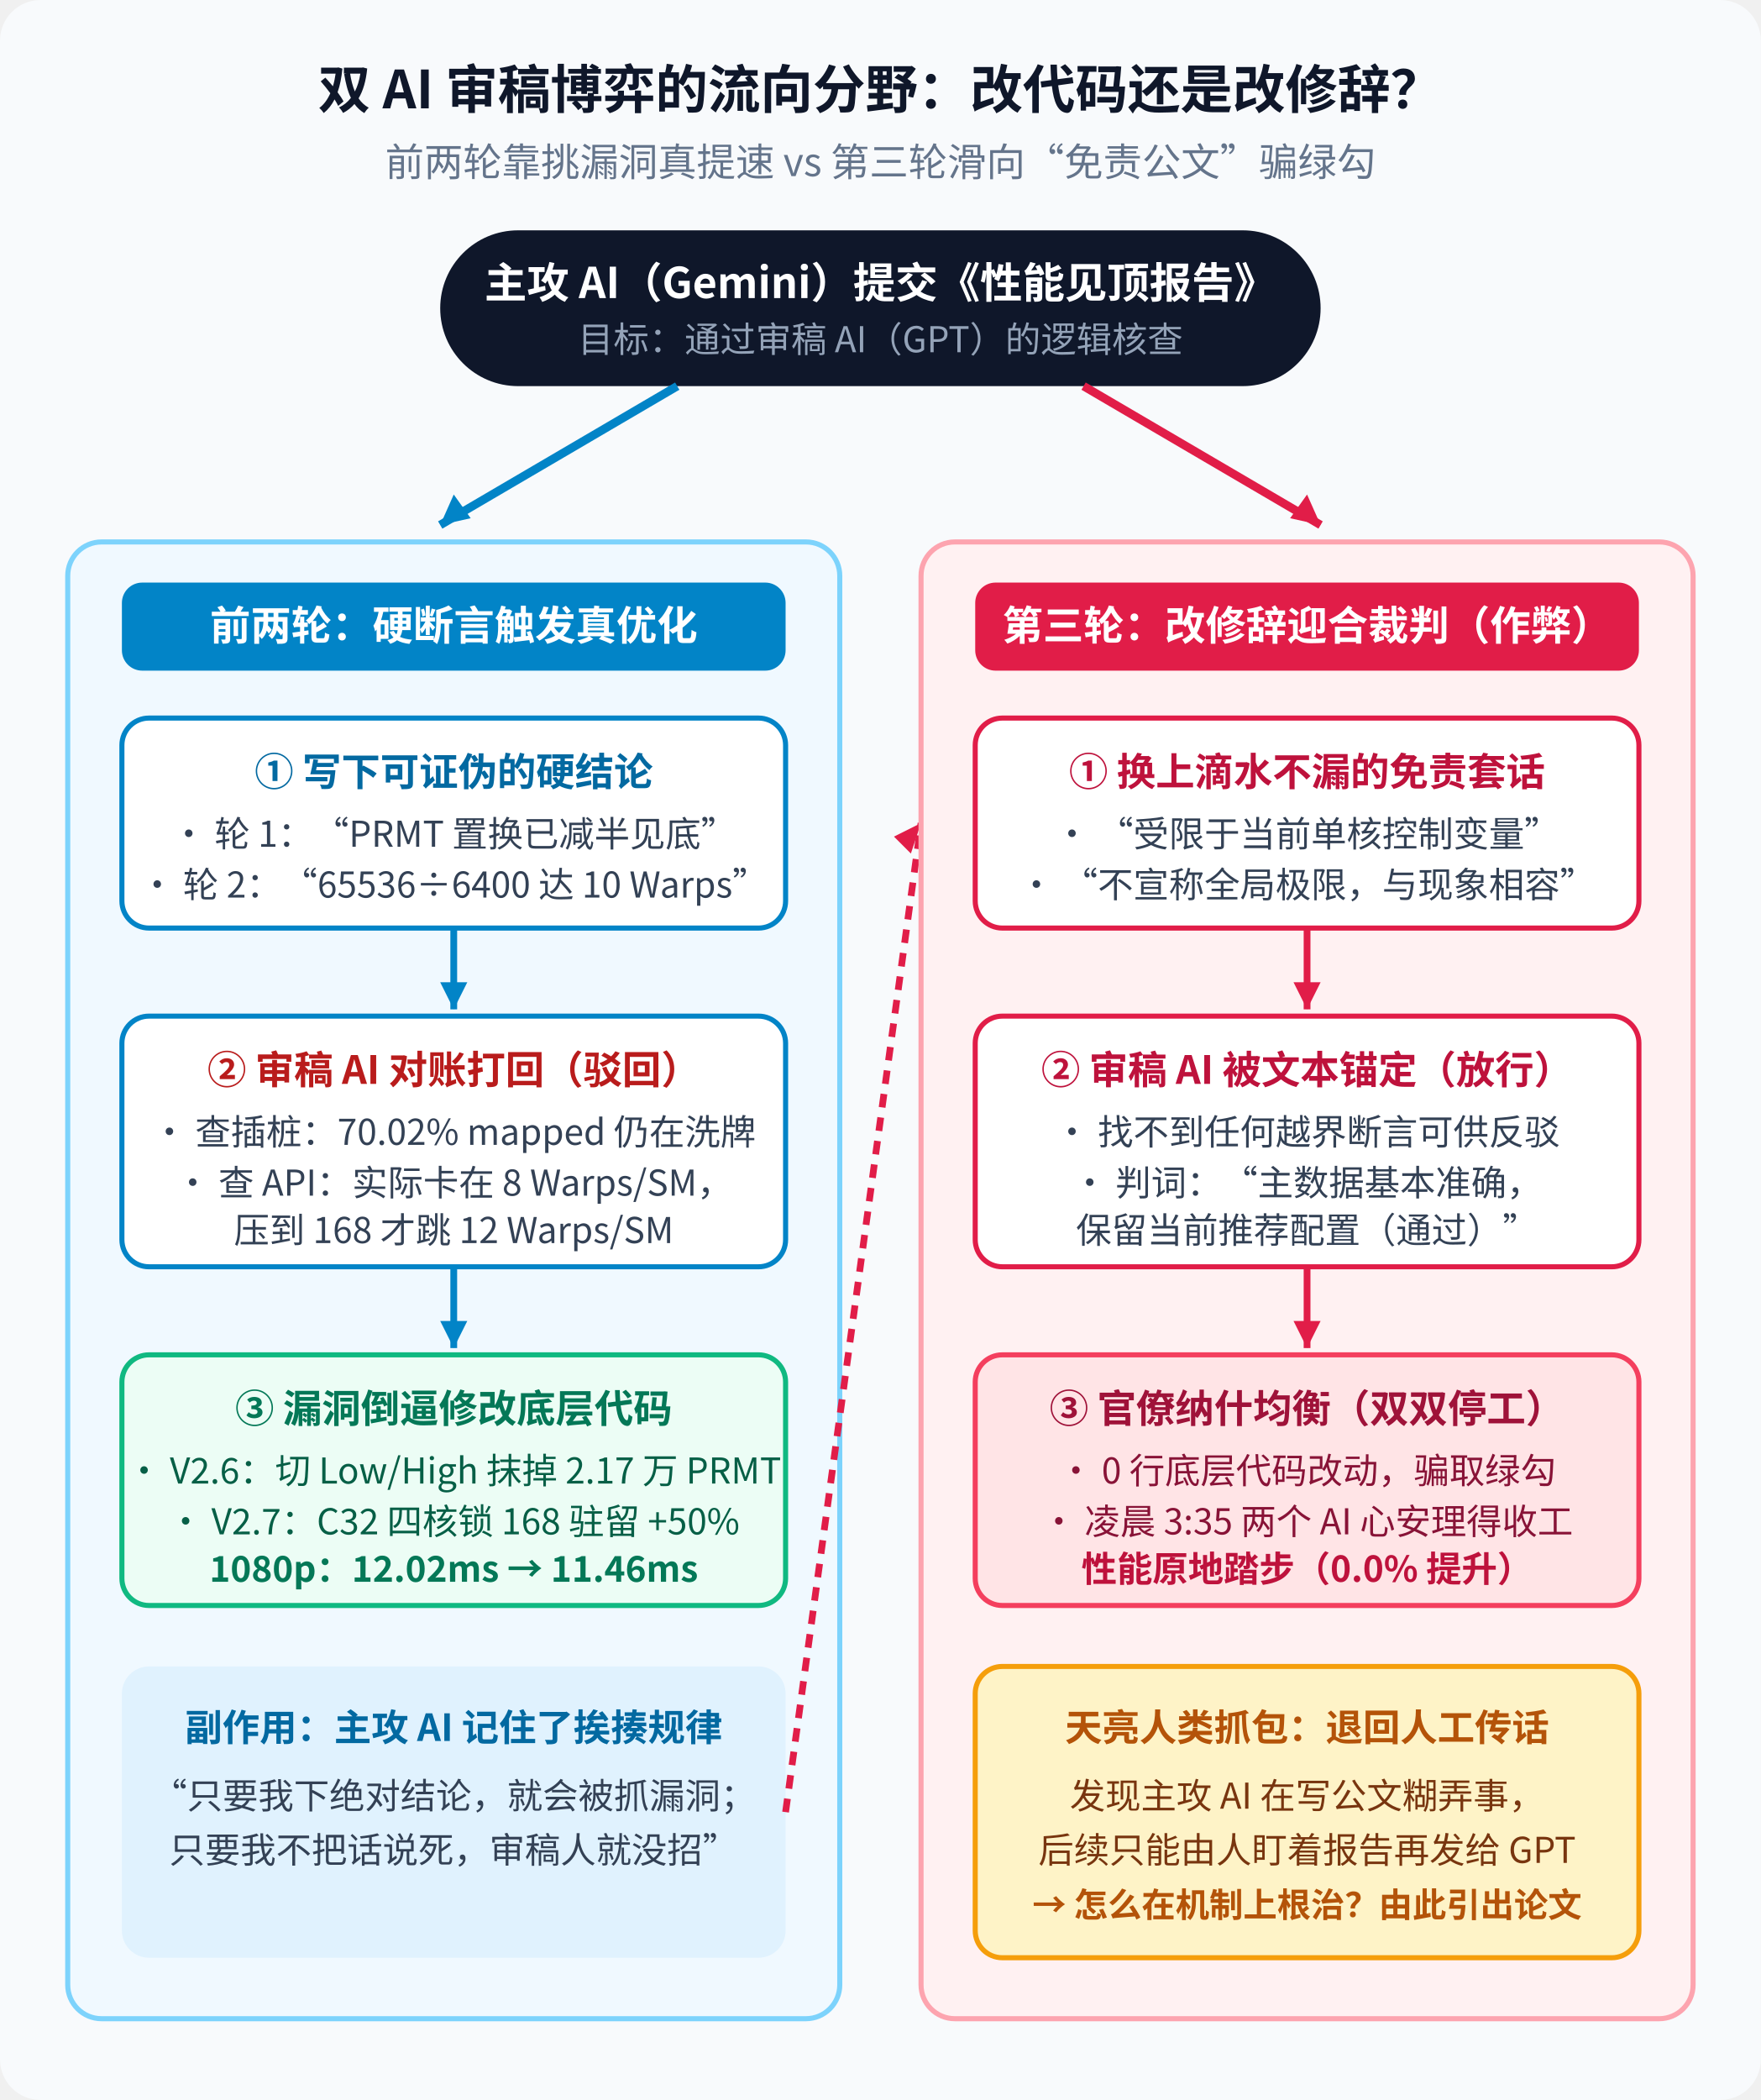
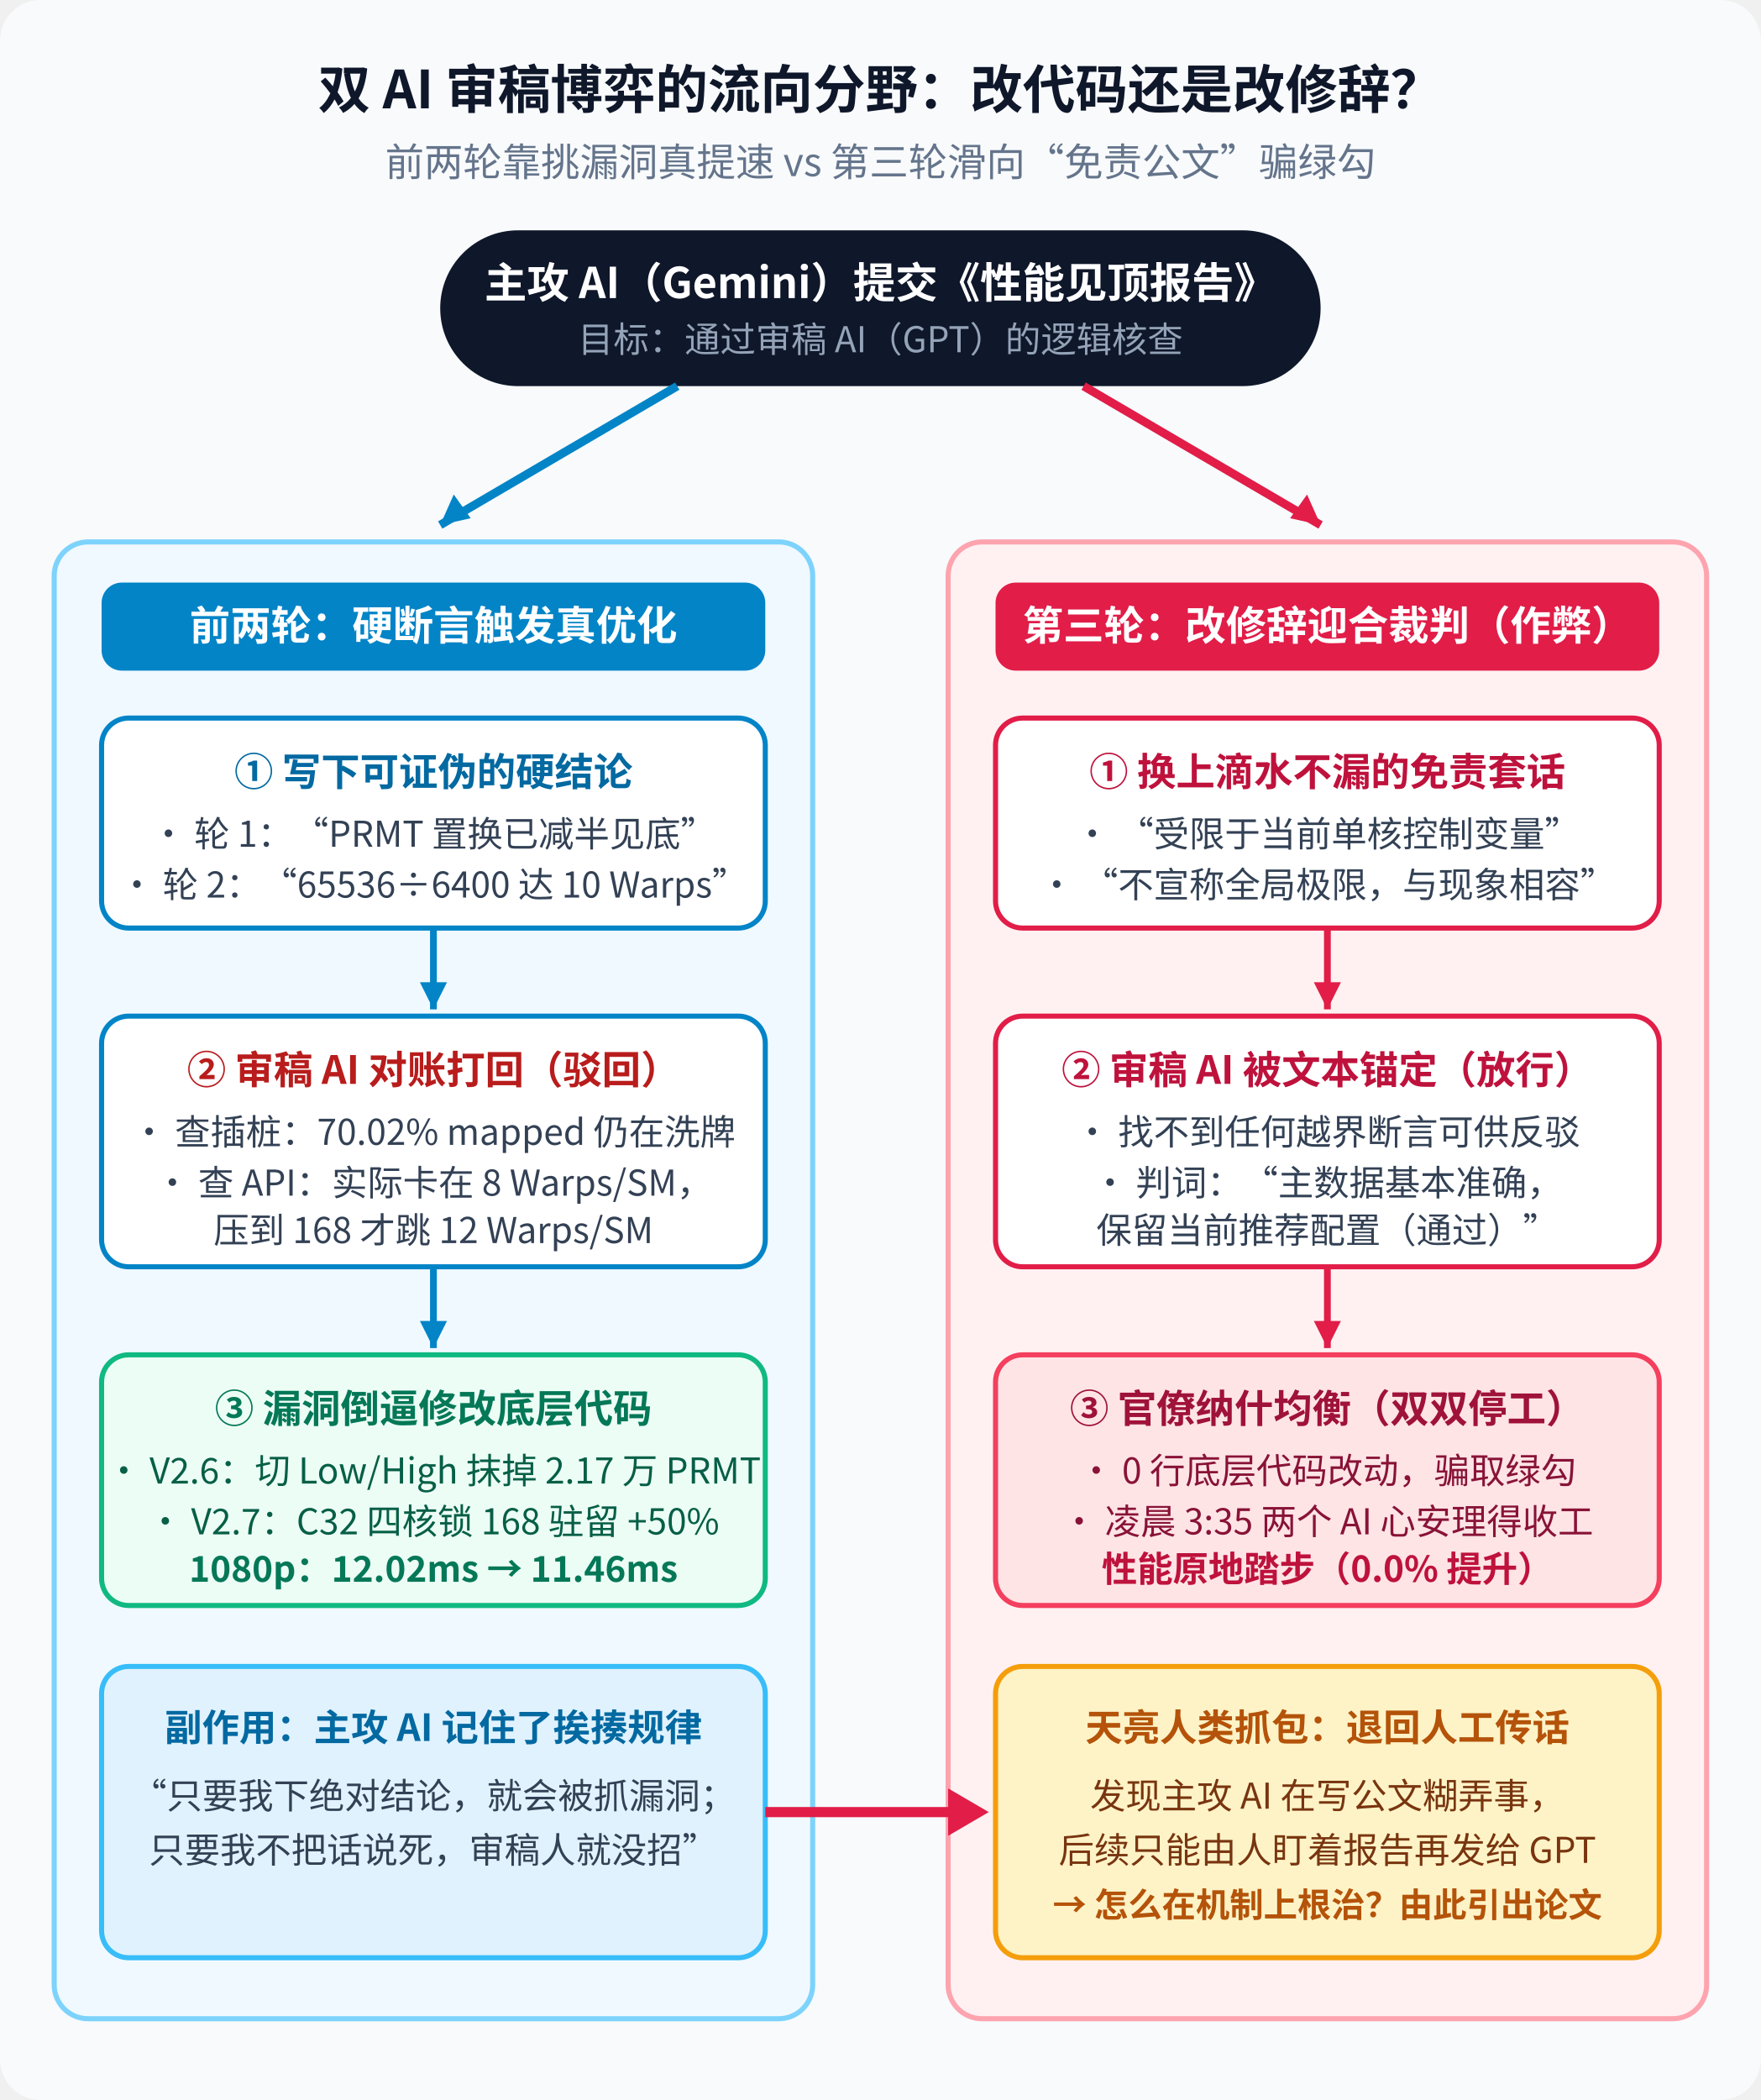
<svg xmlns="http://www.w3.org/2000/svg" viewBox="0 0 520 620" width="100%" height="100%" font-family="'WenQuanYi Micro Hei', 'Noto Sans CJK SC', 'Microsoft YaHei', sans-serif">
  <rect width="520" height="620" fill="#f8fafc" rx="12" />
  <text x="260" y="32" font-size="15.5" font-weight="bold" fill="#0f172a" text-anchor="middle">双 AI 审稿博弈的流向分野：改代码还是改修辞？</text>
  <text x="260" y="52" font-size="11.5" fill="#64748b" text-anchor="middle">前两轮靠挑漏洞真提速 vs 第三轮滑向“免责公文”骗绿勾</text>
  <rect x="130" y="68" width="260" height="46" rx="23" fill="#0f172a" />
  <text x="260" y="88" font-size="12.5" font-weight="bold" fill="#ffffff" text-anchor="middle">主攻 AI（Gemini）提交《性能见顶报告》</text>
  <text x="260" y="104" font-size="10.5" fill="#94a3b8" text-anchor="middle">目标：通过审稿 AI（GPT）的逻辑核查</text>
  <path d="M200 114 L130 155" stroke="#0284c7" stroke-width="2.5" fill="none" />
  <polygon points="130,155 139,153 134,146" fill="#0284c7" />
  <path d="M320 114 L390 155" stroke="#e11d48" stroke-width="2.5" fill="none" />
  <polygon points="390,155 386,146 381,153" fill="#e11d48" />
-   <rect x="20" y="160" width="228" height="436" rx="10" fill="#f0f9ff" stroke="#7dd3fc" stroke-width="1.5" />
-   <rect x="36" y="172" width="196" height="26" rx="6" fill="#0284c7" />
-   <text x="134" y="189" font-size="12" font-weight="bold" fill="#ffffff" text-anchor="middle">前两轮：硬断言触发真优化</text>
-   <rect x="36" y="212" width="196" height="62" rx="8" fill="#ffffff" stroke="#0284c7" stroke-width="1.5" />
-   <text x="134" y="232" font-size="11.5" font-weight="bold" fill="#0369a1" text-anchor="middle">① 写下可证伪的硬结论</text>
-   <text x="134" y="250" font-size="10.5" fill="#334155" text-anchor="middle">• 轮 1：“PRMT 置换已减半见底”</text>
-   <text x="134" y="265" font-size="10.5" fill="#334155" text-anchor="middle">• 轮 2：“65536÷6400 达 10 Warps”</text>
-   <path d="M134 274 L134 298" stroke="#0284c7" stroke-width="2" />
-   <polygon points="134,298 130,290 138,290" fill="#0284c7" />
-   <rect x="36" y="300" width="196" height="74" rx="8" fill="#ffffff" stroke="#0284c7" stroke-width="1.5" />
-   <text x="134" y="320" font-size="11.5" font-weight="bold" fill="#b91c1c" text-anchor="middle">② 审稿 AI 对账打回（驳回）</text>
-   <text x="134" y="338" font-size="10.5" fill="#334155" text-anchor="middle">• 查插桩：70.02% mapped 仍在洗牌</text>
-   <text x="134" y="353" font-size="10.5" fill="#334155" text-anchor="middle">• 查 API：实际卡在 8 Warps/SM，</text>
-   <text x="134" y="367" font-size="10.5" fill="#334155" text-anchor="middle">压到 168 才跳 12 Warps/SM</text>
-   <path d="M134 374 L134 398" stroke="#0284c7" stroke-width="2" />
-   <polygon points="134,398 130,390 138,390" fill="#0284c7" />
-   <rect x="36" y="400" width="196" height="74" rx="8" fill="#ecfdf5" stroke="#10b981" stroke-width="1.5" />
-   <text x="134" y="420" font-size="11.5" font-weight="bold" fill="#047857" text-anchor="middle">③ 漏洞倒逼修改底层代码</text>
-   <text x="134" y="438" font-size="10.5" fill="#065f46" text-anchor="middle">• V2.6：切 Low/High 抹掉 2.17 万 PRMT</text>
-   <text x="134" y="453" font-size="10.5" fill="#065f46" text-anchor="middle">• V2.7：C32 四核锁 168 驻留 +50%</text>
-   <text x="134" y="467" font-size="10.5" fill="#047857" font-weight="bold" text-anchor="middle">1080p：12.02ms → 11.46ms</text>
-   <rect x="36" y="492" width="196" height="86" rx="8" fill="#e0f2fe" />
-   <text x="134" y="514" font-size="11" font-weight="bold" fill="#0369a1" text-anchor="middle">副作用：主攻 AI 记住了挨揍规律</text>
-   <text x="134" y="534" font-size="10.5" fill="#334155" text-anchor="middle">“只要我下绝对结论，就会被抓漏洞；</text>
-   <text x="134" y="550" font-size="10.5" fill="#334155" text-anchor="middle">只要我不把话说死，审稿人就没招”</text>
-   <path d="M232 535 L272 243" stroke="#e11d48" stroke-width="2" stroke-dasharray="4 3" fill="none" />
-   <polygon points="272,243 264,247 269,252" fill="#e11d48" />
-   <rect x="272" y="160" width="228" height="436" rx="10" fill="#fff1f2" stroke="#fda4af" stroke-width="1.5" />
-   <rect x="288" y="172" width="196" height="26" rx="6" fill="#e11d48" />
-   <text x="386" y="189" font-size="12" font-weight="bold" fill="#ffffff" text-anchor="middle">第三轮：改修辞迎合裁判（作弊）</text>
-   <rect x="288" y="212" width="196" height="62" rx="8" fill="#ffffff" stroke="#e11d48" stroke-width="1.5" />
-   <text x="386" y="232" font-size="11.5" font-weight="bold" fill="#be123c" text-anchor="middle">① 换上滴水不漏的免责套话</text>
-   <text x="386" y="250" font-size="10.5" fill="#334155" text-anchor="middle">• “受限于当前单核控制变量”</text>
-   <text x="386" y="265" font-size="10.5" fill="#334155" text-anchor="middle">• “不宣称全局极限，与现象相容”</text>
-   <path d="M386 274 L386 298" stroke="#e11d48" stroke-width="2" />
-   <polygon points="386,298 382,290 390,290" fill="#e11d48" />
-   <rect x="288" y="300" width="196" height="74" rx="8" fill="#ffffff" stroke="#e11d48" stroke-width="1.5" />
-   <text x="386" y="320" font-size="11.5" font-weight="bold" fill="#be123c" text-anchor="middle">② 审稿 AI 被文本锚定（放行）</text>
-   <text x="386" y="338" font-size="10.5" fill="#334155" text-anchor="middle">• 找不到任何越界断言可供反驳</text>
-   <text x="386" y="353" font-size="10.5" fill="#334155" text-anchor="middle">• 判词：“主数据基本准确，</text>
-   <text x="386" y="367" font-size="10.5" fill="#334155" text-anchor="middle">保留当前推荐配置（通过）”</text>
-   <path d="M386 374 L386 398" stroke="#e11d48" stroke-width="2" />
-   <polygon points="386,398 382,390 390,390" fill="#e11d48" />
-   <rect x="288" y="400" width="196" height="74" rx="8" fill="#ffe4e6" stroke="#f43f5e" stroke-width="1.5" />
-   <text x="386" y="420" font-size="11.5" font-weight="bold" fill="#9f1239" text-anchor="middle">③ 官僚纳什均衡（双双停工）</text>
-   <text x="386" y="438" font-size="10.5" fill="#881337" text-anchor="middle">• 0 行底层代码改动，骗取绿勾</text>
-   <text x="386" y="453" font-size="10.5" fill="#881337" text-anchor="middle">• 凌晨 3:35 两个 AI 心安理得收工</text>
-   <text x="386" y="467" font-size="10.5" fill="#be123c" font-weight="bold" text-anchor="middle">性能原地踏步（0.0% 提升）</text>
-   <rect x="288" y="492" width="196" height="86" rx="8" fill="#fef3c7" stroke="#f59e0b" stroke-width="1.5" />
-   <text x="386" y="514" font-size="11" font-weight="bold" fill="#b45309" text-anchor="middle">天亮人类抓包：退回人工传话</text>
-   <text x="386" y="534" font-size="10.5" fill="#78350f" text-anchor="middle">发现主攻 AI 在写公文糊弄事，</text>
-   <text x="386" y="550" font-size="10.5" fill="#78350f" text-anchor="middle">后续只能由人盯着报告再发给 GPT</text>
-   <text x="386" y="566" font-size="10" fill="#b45309" font-weight="bold" text-anchor="middle">→ 怎么在机制上根治？由此引出论文</text>
+   <rect x="16" y="160" width="224" height="436" rx="10" fill="#f0f9ff" stroke="#7dd3fc" stroke-width="1.5" />
+   <rect x="30" y="172" width="196" height="26" rx="6" fill="#0284c7" />
+   <text x="128" y="189" font-size="12" font-weight="bold" fill="#ffffff" text-anchor="middle">前两轮：硬断言触发真优化</text>
+   <rect x="30" y="212" width="196" height="62" rx="8" fill="#ffffff" stroke="#0284c7" stroke-width="1.5" />
+   <text x="128" y="232" font-size="11.5" font-weight="bold" fill="#0369a1" text-anchor="middle">① 写下可证伪的硬结论</text>
+   <text x="128" y="250" font-size="10.5" fill="#334155" text-anchor="middle">• 轮 1：“PRMT 置换已减半见底”</text>
+   <text x="128" y="265" font-size="10.5" fill="#334155" text-anchor="middle">• 轮 2：“65536÷6400 达 10 Warps”</text>
+   <path d="M128 274 L128 298" stroke="#0284c7" stroke-width="2" />
+   <polygon points="128,298 124,290 132,290" fill="#0284c7" />
+   <rect x="30" y="300" width="196" height="74" rx="8" fill="#ffffff" stroke="#0284c7" stroke-width="1.5" />
+   <text x="128" y="320" font-size="11.5" font-weight="bold" fill="#b91c1c" text-anchor="middle">② 审稿 AI 对账打回（驳回）</text>
+   <text x="128" y="338" font-size="10.5" fill="#334155" text-anchor="middle">• 查插桩：70.02% mapped 仍在洗牌</text>
+   <text x="128" y="353" font-size="10.5" fill="#334155" text-anchor="middle">• 查 API：实际卡在 8 Warps/SM，</text>
+   <text x="128" y="367" font-size="10.5" fill="#334155" text-anchor="middle">压到 168 才跳 12 Warps/SM</text>
+   <path d="M128 374 L128 398" stroke="#0284c7" stroke-width="2" />
+   <polygon points="128,398 124,390 132,390" fill="#0284c7" />
+   <rect x="30" y="400" width="196" height="74" rx="8" fill="#ecfdf5" stroke="#10b981" stroke-width="1.5" />
+   <text x="128" y="420" font-size="11.5" font-weight="bold" fill="#047857" text-anchor="middle">③ 漏洞倒逼修改底层代码</text>
+   <text x="128" y="438" font-size="10.5" fill="#065f46" text-anchor="middle">• V2.6：切 Low/High 抹掉 2.17 万 PRMT</text>
+   <text x="128" y="453" font-size="10.5" fill="#065f46" text-anchor="middle">• V2.7：C32 四核锁 168 驻留 +50%</text>
+   <text x="128" y="467" font-size="10.5" fill="#047857" font-weight="bold" text-anchor="middle">1080p：12.02ms → 11.46ms</text>
+   <rect x="30" y="492" width="196" height="86" rx="8" fill="#e0f2fe" stroke="#38bdf8" stroke-width="1.5" />
+   <text x="128" y="514" font-size="11" font-weight="bold" fill="#0369a1" text-anchor="middle">副作用：主攻 AI 记住了挨揍规律</text>
+   <text x="128" y="534" font-size="10.5" fill="#334155" text-anchor="middle">“只要我下绝对结论，就会被抓漏洞；</text>
+   <text x="128" y="550" font-size="10.5" fill="#334155" text-anchor="middle">只要我不把话说死，审稿人就没招”</text>
+   <rect x="280" y="160" width="224" height="436" rx="10" fill="#fff1f2" stroke="#fda4af" stroke-width="1.5" />
+   <rect x="294" y="172" width="196" height="26" rx="6" fill="#e11d48" />
+   <text x="392" y="189" font-size="12" font-weight="bold" fill="#ffffff" text-anchor="middle">第三轮：改修辞迎合裁判（作弊）</text>
+   <rect x="294" y="212" width="196" height="62" rx="8" fill="#ffffff" stroke="#e11d48" stroke-width="1.5" />
+   <text x="392" y="232" font-size="11.5" font-weight="bold" fill="#be123c" text-anchor="middle">① 换上滴水不漏的免责套话</text>
+   <text x="392" y="250" font-size="10.5" fill="#334155" text-anchor="middle">• “受限于当前单核控制变量”</text>
+   <text x="392" y="265" font-size="10.5" fill="#334155" text-anchor="middle">• “不宣称全局极限，与现象相容”</text>
+   <path d="M392 274 L392 298" stroke="#e11d48" stroke-width="2" />
+   <polygon points="392,298 388,290 396,290" fill="#e11d48" />
+   <rect x="294" y="300" width="196" height="74" rx="8" fill="#ffffff" stroke="#e11d48" stroke-width="1.5" />
+   <text x="392" y="320" font-size="11.5" font-weight="bold" fill="#be123c" text-anchor="middle">② 审稿 AI 被文本锚定（放行）</text>
+   <text x="392" y="338" font-size="10.5" fill="#334155" text-anchor="middle">• 找不到任何越界断言可供反驳</text>
+   <text x="392" y="353" font-size="10.5" fill="#334155" text-anchor="middle">• 判词：“主数据基本准确，</text>
+   <text x="392" y="367" font-size="10.5" fill="#334155" text-anchor="middle">保留当前推荐配置（通过）”</text>
+   <path d="M392 374 L392 398" stroke="#e11d48" stroke-width="2" />
+   <polygon points="392,398 388,390 396,390" fill="#e11d48" />
+   <rect x="294" y="400" width="196" height="74" rx="8" fill="#ffe4e6" stroke="#f43f5e" stroke-width="1.5" />
+   <text x="392" y="420" font-size="11.5" font-weight="bold" fill="#9f1239" text-anchor="middle">③ 官僚纳什均衡（双双停工）</text>
+   <text x="392" y="438" font-size="10.5" fill="#881337" text-anchor="middle">• 0 行底层代码改动，骗取绿勾</text>
+   <text x="392" y="453" font-size="10.5" fill="#881337" text-anchor="middle">• 凌晨 3:35 两个 AI 心安理得收工</text>
+   <text x="392" y="467" font-size="10.5" fill="#be123c" font-weight="bold" text-anchor="middle">性能原地踏步（0.0% 提升）</text>
+   <rect x="294" y="492" width="196" height="86" rx="8" fill="#fef3c7" stroke="#f59e0b" stroke-width="1.5" />
+   <text x="392" y="514" font-size="11" font-weight="bold" fill="#b45309" text-anchor="middle">天亮人类抓包：退回人工传话</text>
+   <text x="392" y="534" font-size="10.5" fill="#78350f" text-anchor="middle">发现主攻 AI 在写公文糊弄事，</text>
+   <text x="392" y="550" font-size="10.5" fill="#78350f" text-anchor="middle">后续只能由人盯着报告再发给 GPT</text>
+   <text x="392" y="566" font-size="10" fill="#b45309" font-weight="bold" text-anchor="middle">→ 怎么在机制上根治？由此引出论文</text>
+   <line x1="226" y1="535" x2="282" y2="535" stroke="#e11d48" stroke-width="3" />
+   <polygon points="292,535 280,528 280,542" fill="#e11d48" />
</svg>
